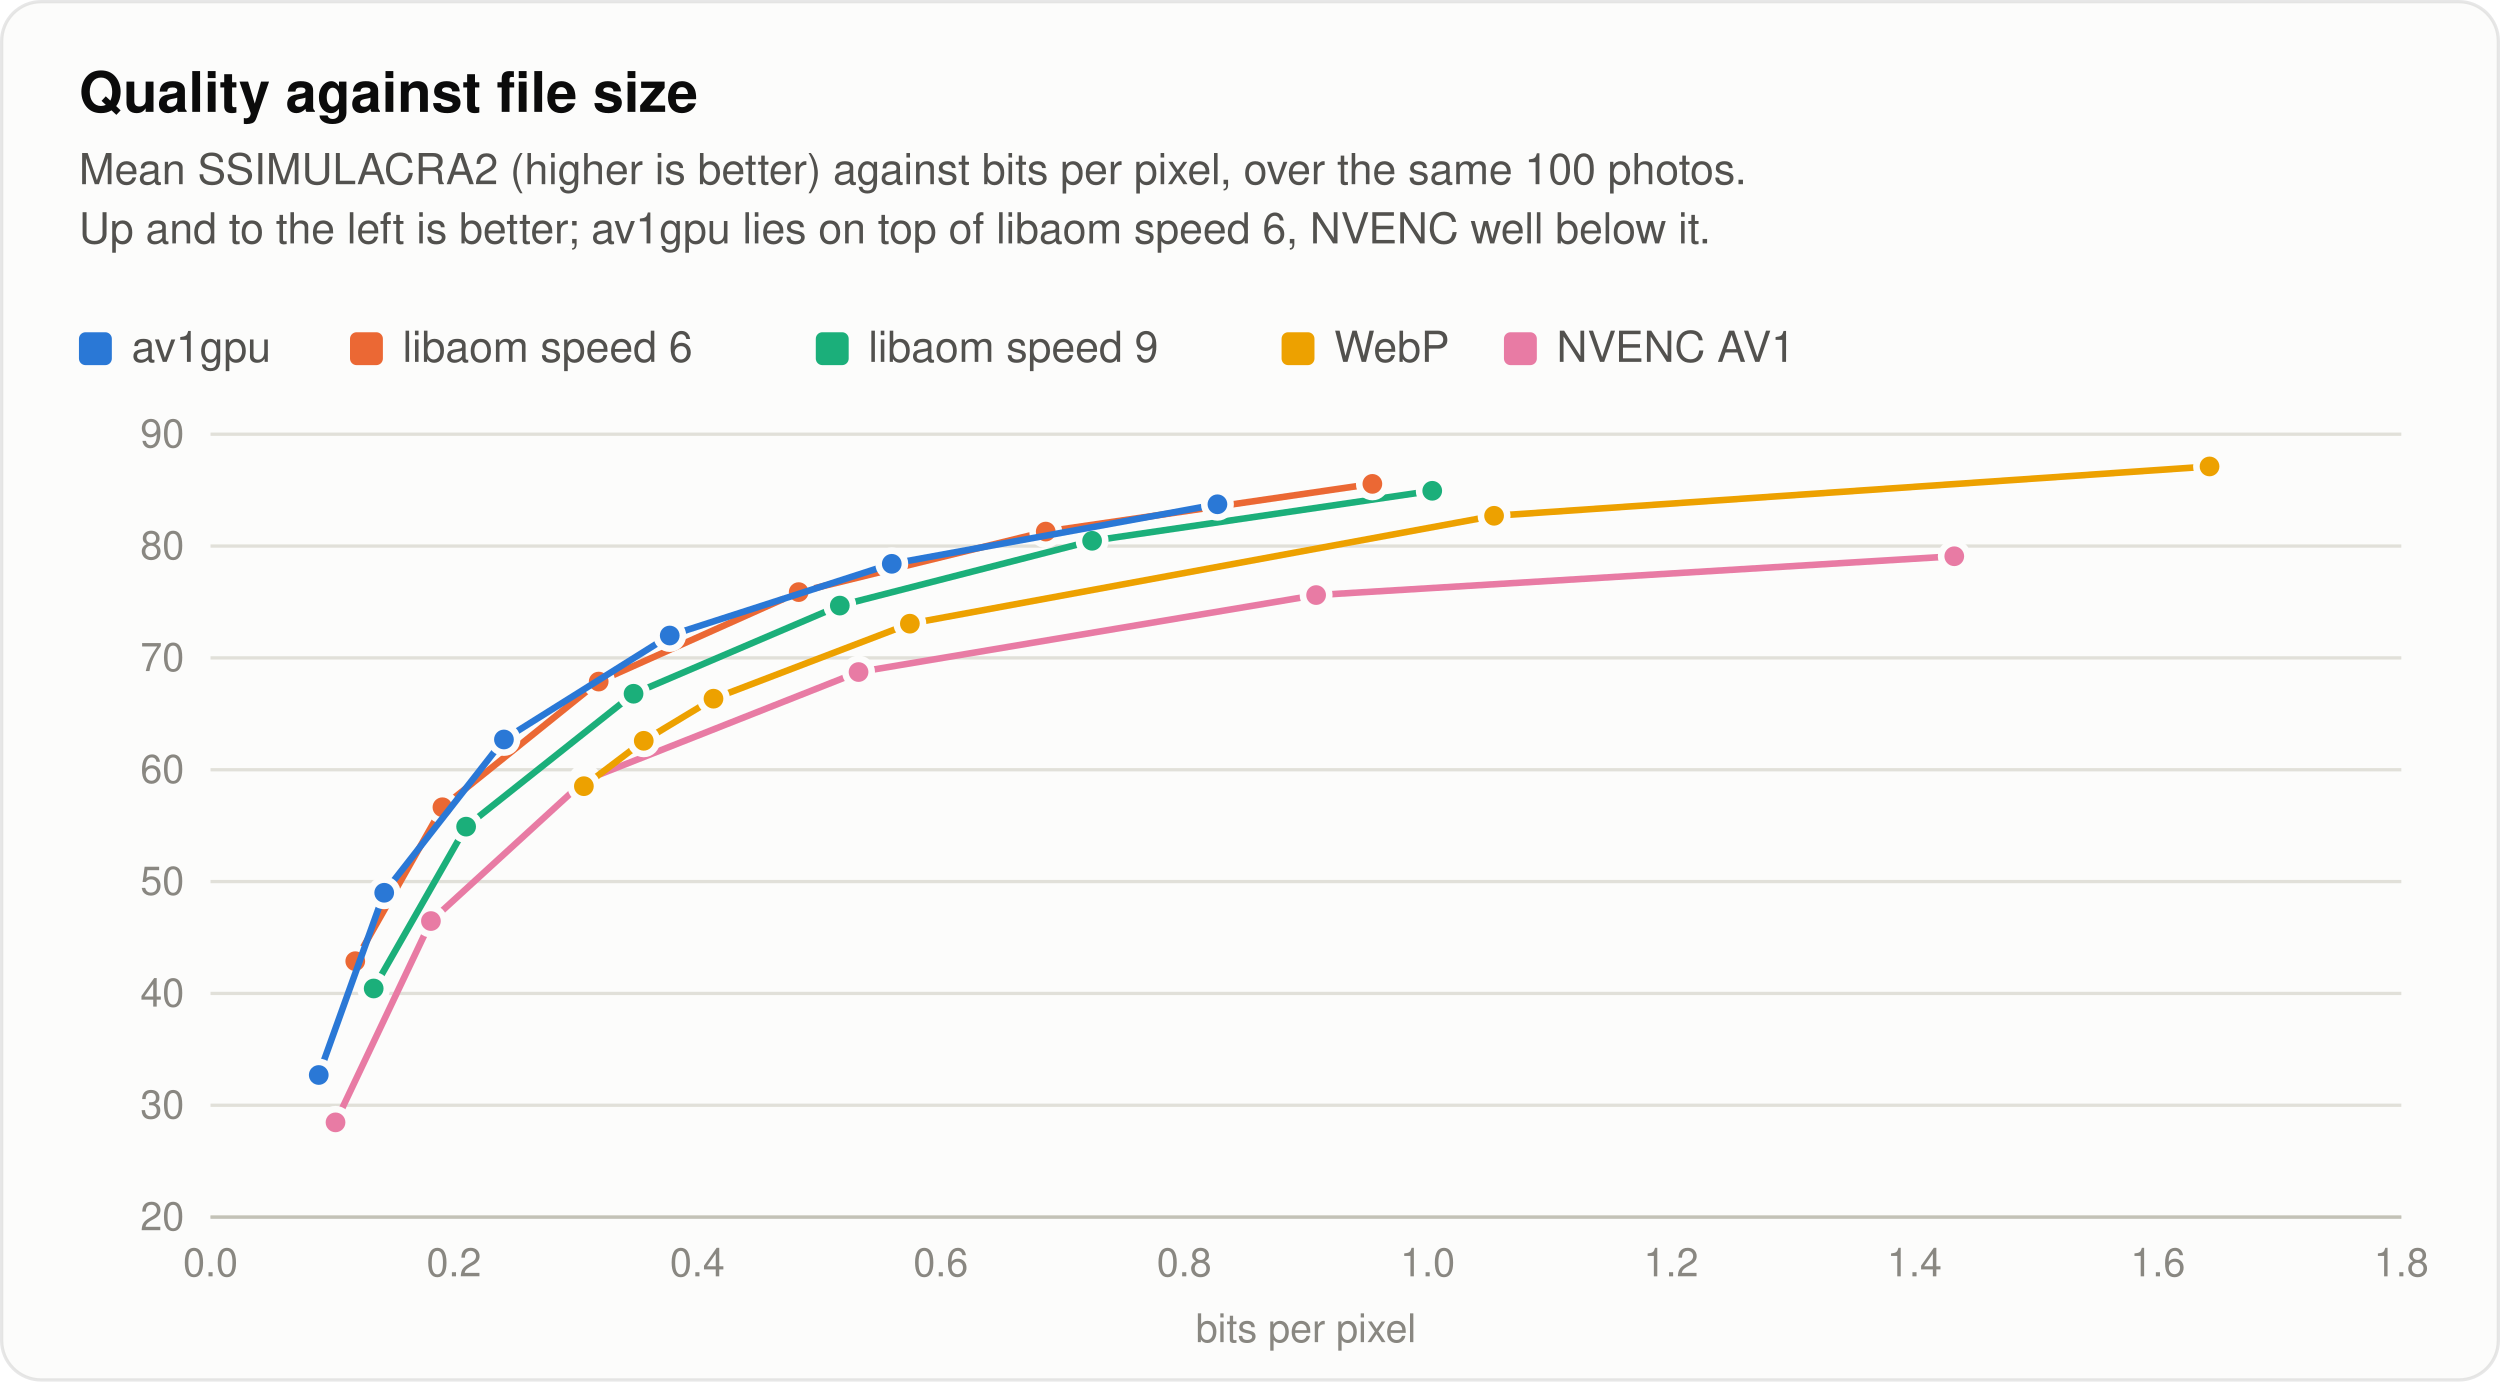
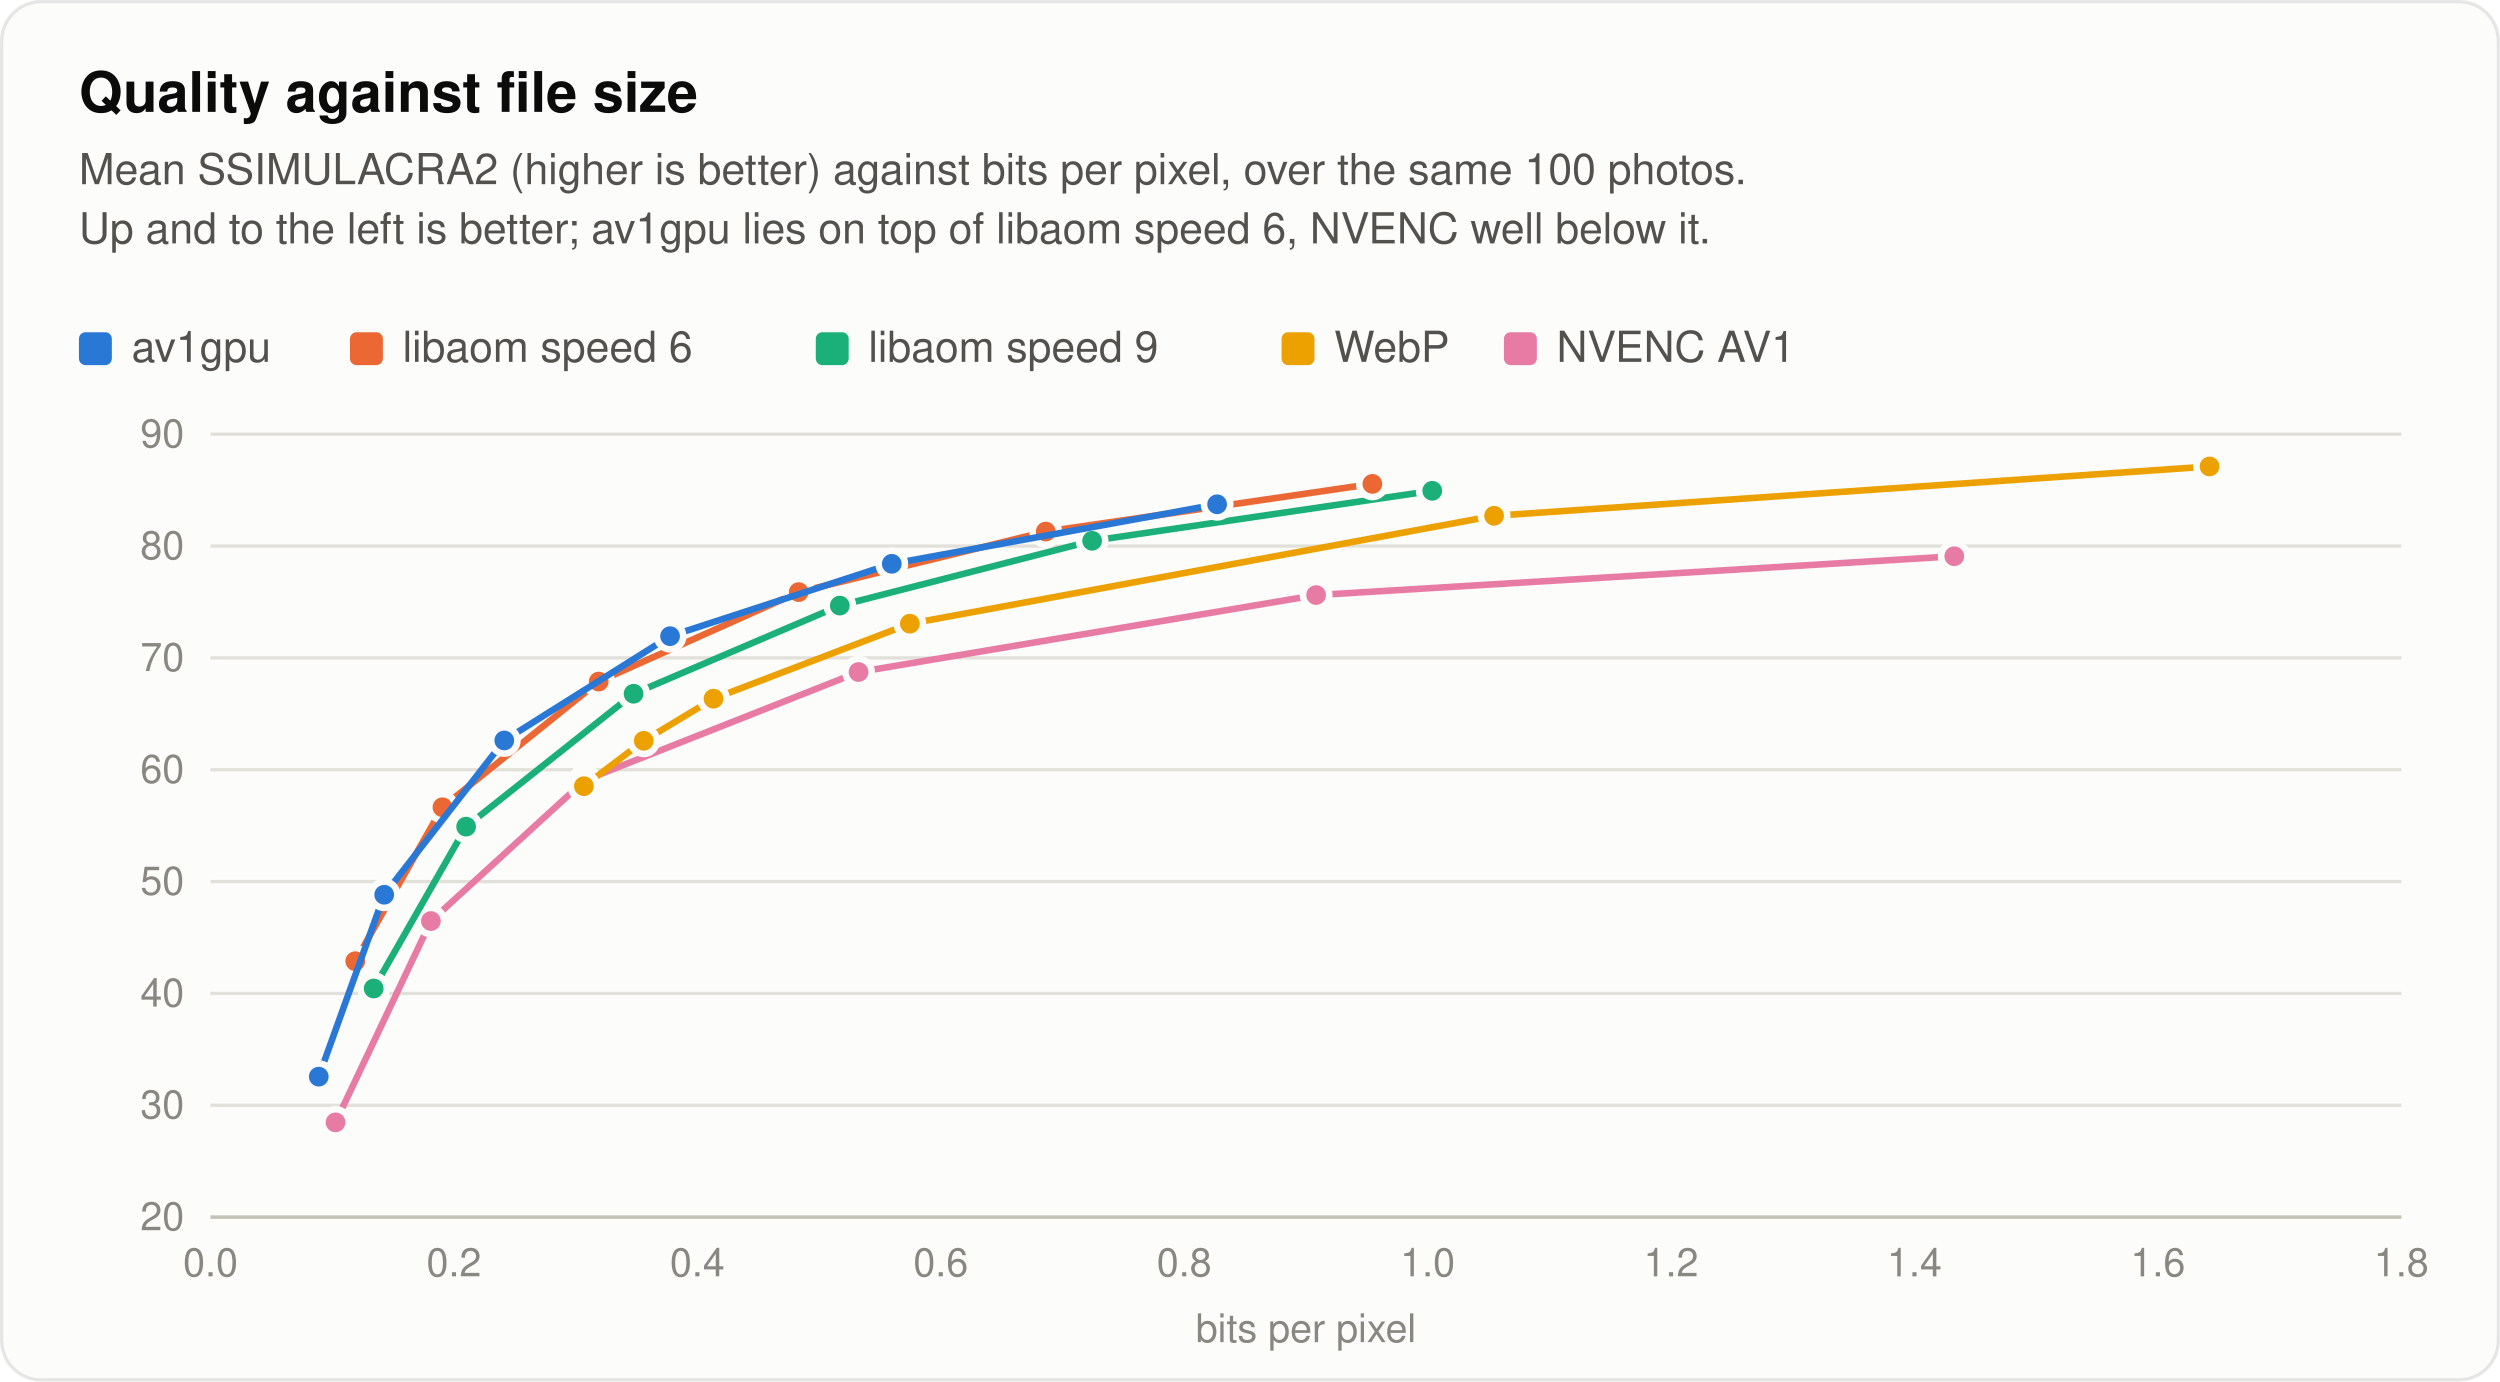
<svg xmlns="http://www.w3.org/2000/svg" width="760" height="420" viewBox="0 0 760 420" font-family="system-ui,-apple-system,'Segoe UI',Helvetica,Arial,sans-serif" role="img" aria-label="Quality against file size: av1gpu, libaom speed 6 and 9, WebP, NVENC AV1">
  <rect x="0.5" y="0.5" width="759" height="419" rx="12" fill="#fcfcfb" stroke="rgba(11,11,11,0.10)" />
  <text x="24.0" y="34.0" font-size="17" fill="#0b0b0b" text-anchor="start" font-weight="600">Quality against file size</text>
  <text x="24.0" y="56.0" font-size="13" fill="#52514e" text-anchor="start" font-weight="400">Mean SSIMULACRA2 (higher is better) against bits per pixel, over the same 100 photos.</text>
  <text x="24.0" y="74.0" font-size="13" fill="#52514e" text-anchor="start" font-weight="400">Up and to the left is better; av1gpu lies on top of libaom speed 6, NVENC well below it.</text>
  <rect x="24" y="101" width="10" height="10" rx="2" fill="#2a78d6" />
  <text x="40.0" y="110.0" font-size="13" fill="#52514e" text-anchor="start" font-weight="400">av1gpu</text>
  <rect x="106.4" y="101" width="10" height="10" rx="2" fill="#eb6834" />
  <text x="122.4" y="110.0" font-size="13" fill="#52514e" text-anchor="start" font-weight="400">libaom speed 6</text>
  <rect x="248" y="101" width="10" height="10" rx="2" fill="#1baf7a" />
  <text x="264.0" y="110.0" font-size="13" fill="#52514e" text-anchor="start" font-weight="400">libaom speed 9</text>
  <rect x="389.6" y="101" width="10" height="10" rx="2" fill="#eda100" />
  <text x="405.6" y="110.0" font-size="13" fill="#52514e" text-anchor="start" font-weight="400">WebP</text>
  <rect x="457.2" y="101" width="10" height="10" rx="2" fill="#e87ba4" />
  <text x="473.2" y="110.0" font-size="13" fill="#52514e" text-anchor="start" font-weight="400">NVENC AV1</text>
  <line x1="64.0" y1="370.0" x2="730.0" y2="370.0" stroke="#e1e0d9" stroke-width="1" />
  <text x="56.0" y="374.0" font-size="12" fill="#898781" text-anchor="end" font-weight="400">20</text>
  <line x1="64.0" y1="336.0" x2="730.0" y2="336.0" stroke="#e1e0d9" stroke-width="1" />
  <text x="56.0" y="340.0" font-size="12" fill="#898781" text-anchor="end" font-weight="400">30</text>
  <line x1="64.0" y1="302.0" x2="730.0" y2="302.0" stroke="#e1e0d9" stroke-width="1" />
  <text x="56.0" y="306.0" font-size="12" fill="#898781" text-anchor="end" font-weight="400">40</text>
  <line x1="64.0" y1="268.0" x2="730.0" y2="268.0" stroke="#e1e0d9" stroke-width="1" />
  <text x="56.0" y="272.0" font-size="12" fill="#898781" text-anchor="end" font-weight="400">50</text>
  <line x1="64.0" y1="234.0" x2="730.0" y2="234.0" stroke="#e1e0d9" stroke-width="1" />
  <text x="56.0" y="238.0" font-size="12" fill="#898781" text-anchor="end" font-weight="400">60</text>
  <line x1="64.0" y1="200.0" x2="730.0" y2="200.0" stroke="#e1e0d9" stroke-width="1" />
  <text x="56.0" y="204.0" font-size="12" fill="#898781" text-anchor="end" font-weight="400">70</text>
  <line x1="64.0" y1="166.0" x2="730.0" y2="166.0" stroke="#e1e0d9" stroke-width="1" />
  <text x="56.0" y="170.0" font-size="12" fill="#898781" text-anchor="end" font-weight="400">80</text>
  <line x1="64.0" y1="132.0" x2="730.0" y2="132.0" stroke="#e1e0d9" stroke-width="1" />
  <text x="56.0" y="136.0" font-size="12" fill="#898781" text-anchor="end" font-weight="400">90</text>
  <text x="64.0" y="388.0" font-size="12" fill="#898781" text-anchor="middle" font-weight="400">0.0</text>
  <text x="138.0" y="388.0" font-size="12" fill="#898781" text-anchor="middle" font-weight="400">0.2</text>
  <text x="212.0" y="388.0" font-size="12" fill="#898781" text-anchor="middle" font-weight="400">0.4</text>
  <text x="286.0" y="388.0" font-size="12" fill="#898781" text-anchor="middle" font-weight="400">0.6</text>
  <text x="360.0" y="388.0" font-size="12" fill="#898781" text-anchor="middle" font-weight="400">0.8</text>
  <text x="434.0" y="388.0" font-size="12" fill="#898781" text-anchor="middle" font-weight="400">1.0</text>
  <text x="508.0" y="388.0" font-size="12" fill="#898781" text-anchor="middle" font-weight="400">1.2</text>
  <text x="582.0" y="388.0" font-size="12" fill="#898781" text-anchor="middle" font-weight="400">1.4</text>
  <text x="656.0" y="388.0" font-size="12" fill="#898781" text-anchor="middle" font-weight="400">1.6</text>
  <text x="730.0" y="388.0" font-size="12" fill="#898781" text-anchor="middle" font-weight="400">1.8</text>
  <line x1="64.0" y1="370.0" x2="730.0" y2="370.0" stroke="#c3c2b7" stroke-width="1" />
  <text x="397.0" y="408.0" font-size="12" fill="#898781" text-anchor="middle" font-weight="400">bits per pixel</text>
  <path d="M594.1,169.1 L400.1,180.9 L261.0,204.3 L177.8,237.2 L131.0,280.0 L102.0,341.2" fill="none" stroke="#e87ba4" stroke-width="2" stroke-linejoin="round" stroke-linecap="round" />
  <circle cx="594.1" cy="169.1" r="4" fill="#e87ba4" stroke="#fcfcfb" stroke-width="2" />
  <circle cx="400.1" cy="180.9" r="4" fill="#e87ba4" stroke="#fcfcfb" stroke-width="2" />
  <circle cx="261.0" cy="204.3" r="4" fill="#e87ba4" stroke="#fcfcfb" stroke-width="2" />
  <circle cx="177.8" cy="237.2" r="4" fill="#e87ba4" stroke="#fcfcfb" stroke-width="2" />
  <circle cx="131.0" cy="280.0" r="4" fill="#e87ba4" stroke="#fcfcfb" stroke-width="2" />
  <circle cx="102.0" cy="341.2" r="4" fill="#e87ba4" stroke="#fcfcfb" stroke-width="2" />
  <path d="M177.5,239.0 L195.7,225.2 L216.9,212.4 L276.6,189.6 L454.2,156.8 L671.7,141.8" fill="none" stroke="#eda100" stroke-width="2" stroke-linejoin="round" stroke-linecap="round" />
  <circle cx="177.5" cy="239.0" r="4" fill="#eda100" stroke="#fcfcfb" stroke-width="2" />
  <circle cx="195.7" cy="225.2" r="4" fill="#eda100" stroke="#fcfcfb" stroke-width="2" />
  <circle cx="216.9" cy="212.4" r="4" fill="#eda100" stroke="#fcfcfb" stroke-width="2" />
  <circle cx="276.6" cy="189.6" r="4" fill="#eda100" stroke="#fcfcfb" stroke-width="2" />
  <circle cx="454.2" cy="156.8" r="4" fill="#eda100" stroke="#fcfcfb" stroke-width="2" />
  <circle cx="671.7" cy="141.8" r="4" fill="#eda100" stroke="#fcfcfb" stroke-width="2" />
  <path d="M113.6,300.5 L141.7,251.3 L192.6,210.9 L255.3,184.1 L332.0,164.4 L435.4,149.2" fill="none" stroke="#1baf7a" stroke-width="2" stroke-linejoin="round" stroke-linecap="round" />
  <circle cx="113.6" cy="300.5" r="4" fill="#1baf7a" stroke="#fcfcfb" stroke-width="2" />
  <circle cx="141.7" cy="251.3" r="4" fill="#1baf7a" stroke="#fcfcfb" stroke-width="2" />
  <circle cx="192.6" cy="210.9" r="4" fill="#1baf7a" stroke="#fcfcfb" stroke-width="2" />
  <circle cx="255.3" cy="184.1" r="4" fill="#1baf7a" stroke="#fcfcfb" stroke-width="2" />
  <circle cx="332.0" cy="164.4" r="4" fill="#1baf7a" stroke="#fcfcfb" stroke-width="2" />
  <circle cx="435.4" cy="149.2" r="4" fill="#1baf7a" stroke="#fcfcfb" stroke-width="2" />
  <path d="M108.0,292.2 L134.5,245.4 L182.0,207.2 L242.8,180.0 L317.9,161.6 L417.2,147.1" fill="none" stroke="#eb6834" stroke-width="2" stroke-linejoin="round" stroke-linecap="round" />
  <circle cx="108.0" cy="292.2" r="4" fill="#eb6834" stroke="#fcfcfb" stroke-width="2" />
  <circle cx="134.5" cy="245.4" r="4" fill="#eb6834" stroke="#fcfcfb" stroke-width="2" />
  <circle cx="182.0" cy="207.2" r="4" fill="#eb6834" stroke="#fcfcfb" stroke-width="2" />
  <circle cx="242.8" cy="180.0" r="4" fill="#eb6834" stroke="#fcfcfb" stroke-width="2" />
  <circle cx="317.9" cy="161.6" r="4" fill="#eb6834" stroke="#fcfcfb" stroke-width="2" />
  <circle cx="417.2" cy="147.1" r="4" fill="#eb6834" stroke="#fcfcfb" stroke-width="2" />
-   <path d="M96.9,326.8 L116.8,271.4 L153.2,224.8 L203.6,193.2 L271.1,171.4 L370.1,153.3" fill="none" stroke="#2a78d6" stroke-width="2" stroke-linejoin="round" stroke-linecap="round" />
-   <circle cx="96.9" cy="326.8" r="4" fill="#2a78d6" stroke="#fcfcfb" stroke-width="2" />
-   <circle cx="116.8" cy="271.4" r="4" fill="#2a78d6" stroke="#fcfcfb" stroke-width="2" />
-   <circle cx="153.2" cy="224.8" r="4" fill="#2a78d6" stroke="#fcfcfb" stroke-width="2" />
-   <circle cx="203.6" cy="193.2" r="4" fill="#2a78d6" stroke="#fcfcfb" stroke-width="2" />
+   <path d="M96.9,327.3 L116.8,272.0 L153.3,225.1 L203.7,193.4 L271.1,171.4 L370.0,153.3" fill="none" stroke="#2a78d6" stroke-width="2" stroke-linejoin="round" stroke-linecap="round" />
+   <circle cx="96.9" cy="327.3" r="4" fill="#2a78d6" stroke="#fcfcfb" stroke-width="2" />
+   <circle cx="116.8" cy="272.0" r="4" fill="#2a78d6" stroke="#fcfcfb" stroke-width="2" />
+   <circle cx="153.3" cy="225.1" r="4" fill="#2a78d6" stroke="#fcfcfb" stroke-width="2" />
+   <circle cx="203.7" cy="193.4" r="4" fill="#2a78d6" stroke="#fcfcfb" stroke-width="2" />
  <circle cx="271.1" cy="171.4" r="4" fill="#2a78d6" stroke="#fcfcfb" stroke-width="2" />
-   <circle cx="370.1" cy="153.3" r="4" fill="#2a78d6" stroke="#fcfcfb" stroke-width="2" />
+   <circle cx="370.0" cy="153.3" r="4" fill="#2a78d6" stroke="#fcfcfb" stroke-width="2" />
</svg>
